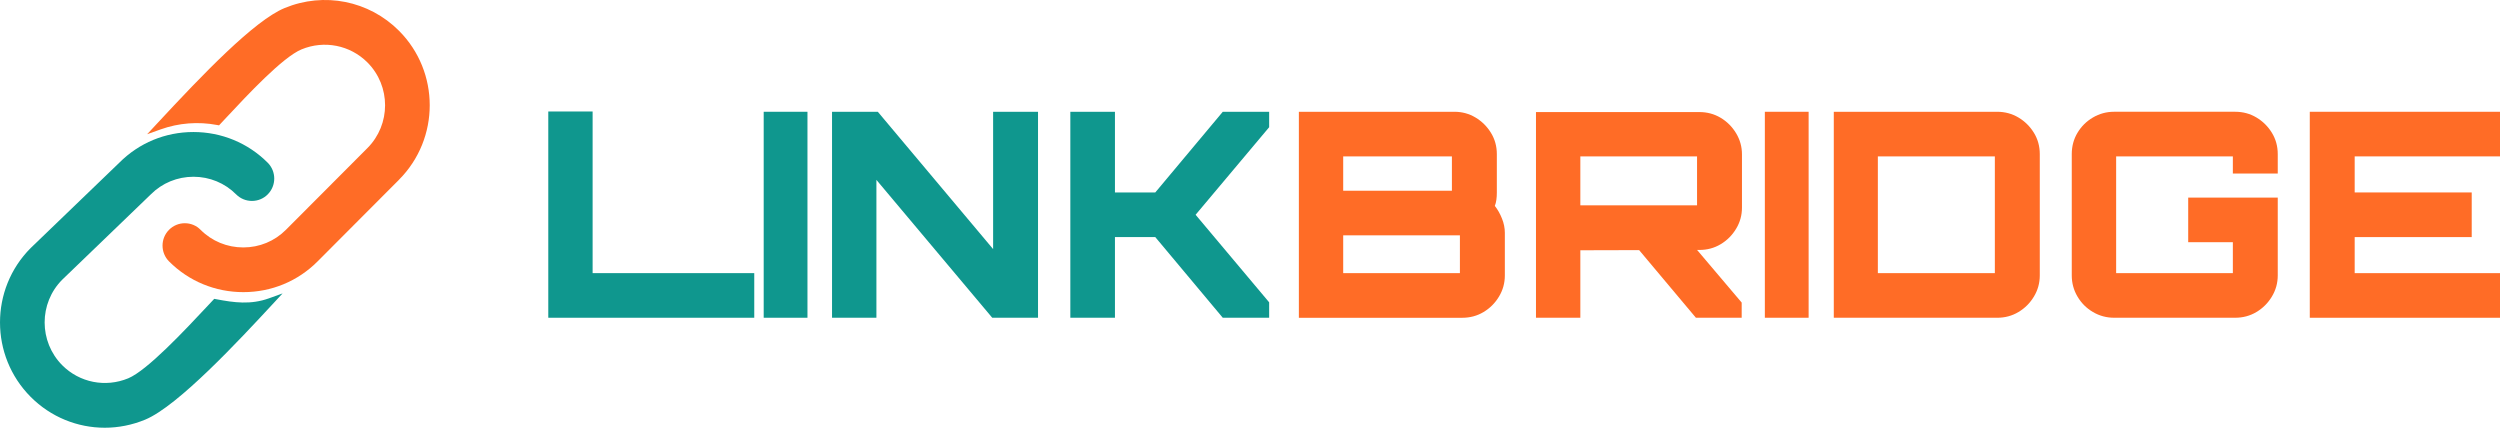
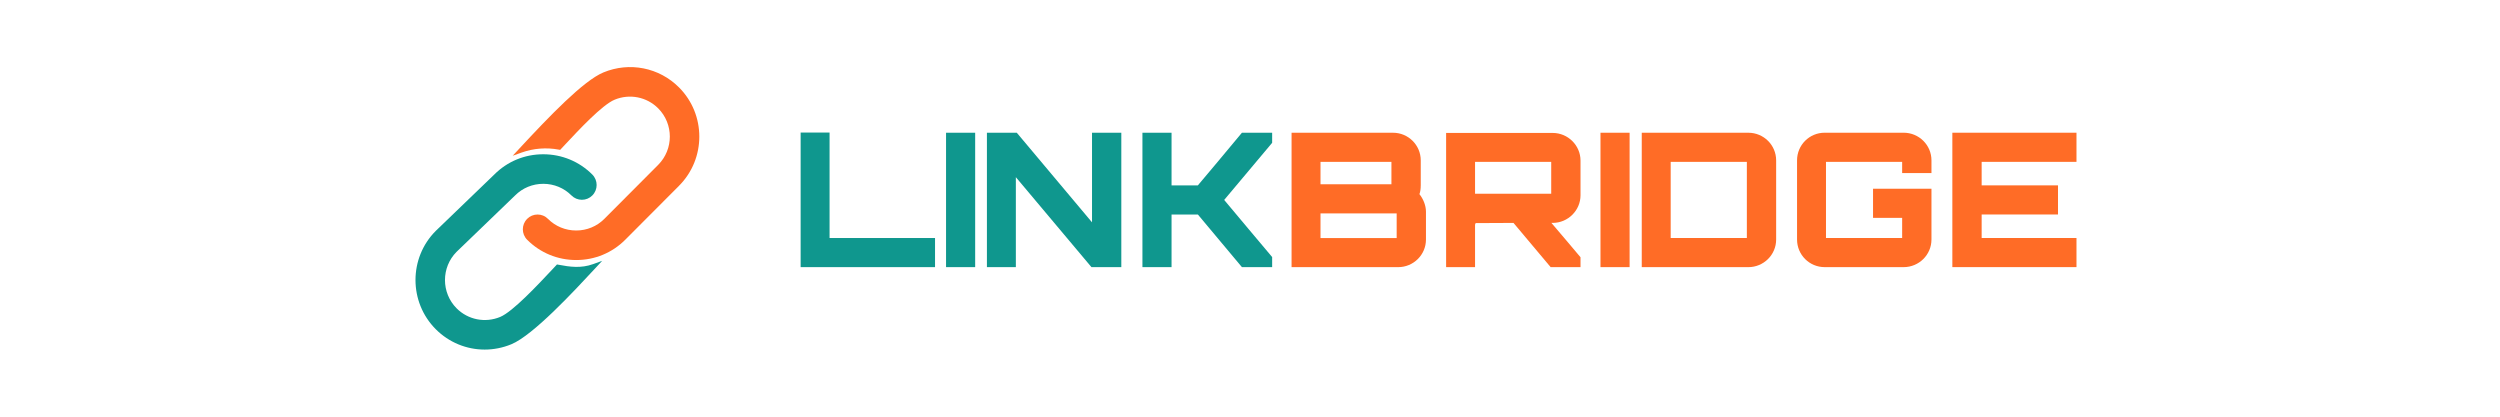
- <svg xmlns="http://www.w3.org/2000/svg" id="a" viewBox="0 0 1483.81 253.87">
-   <path d="m325.42,188.59v-122.42h26.31v95.94h95.94v26.48h-122.25Z" style="fill:#0f978e; stroke-width:0px;" />
-   <path d="m453.27,188.59v-122.25h25.98v122.25h-25.98Z" style="fill:#0f978e; stroke-width:0px;" />
-   <path d="m493.83,188.59v-122.25h27.17l68.44,81.5v-81.5h26.65v122.25h-27.17l-68.75-81.83v81.83h-26.33Z" style="fill:#0f978e; stroke-width:0px;" />
-   <path d="m635.27,188.59v-122.25h26.48v47.88h23.94l40.06-47.88h27.52v9.17l-43.65,51.96,43.65,51.96v9.17h-27.52l-40.06-47.88h-23.94v47.88h-26.48Z" style="fill:#0f978e; stroke-width:0px;" />
-   <path d="m167.7,174.17l-5.83,6.29c-19.61,21.14-56.14,60.51-75.71,68.61-7.79,3.22-15.94,4.8-23.98,4.8-16.19,0-32.04-6.33-43.96-18.3-24.29-24.38-24.29-64.02,0-88.37l52.59-50.63c11.69-11.74,27.32-18.21,43.98-18.21s32.38,6.47,44.11,18.23c5.16,5.18,5.16,13.6,0,18.78-2.48,2.51-5.83,3.89-9.36,3.89s-6.87-1.38-9.38-3.89c-6.73-6.74-15.73-10.46-25.32-10.46s-18.61,3.72-25.33,10.46l-52.57,50.63c-13.93,13.97-13.93,36.78.02,50.8,10.26,10.28,25.61,13.33,39.12,7.75,11.26-4.64,33.69-28.61,47.1-42.94l3.97-4.24,1.13.21c10.69,2.03,20.45,3.4,31.37-.52l8.06-2.91-.02.02Z" style="fill:#0f978e; stroke-width:0px;" />
-   <path d="m770.91,188.59v-122.25h92.35c4.53,0,8.69,1.14,12.48,3.4,3.79,2.27,6.84,5.29,9.17,9.08,2.33,3.79,3.5,8.01,3.5,12.65v22.92c0,1.47-.09,2.86-.27,4.17-.17,1.31-.47,2.52-.92,3.65,1.69,2.16,3.1,4.65,4.23,7.48,1.14,2.83,1.71,5.66,1.71,8.48v25.31c0,4.53-1.16,8.72-3.48,12.56-2.32,3.85-5.38,6.91-9.17,9.17-3.79,2.27-8.02,3.4-12.67,3.4h-96.94Zm26.31-26.48h69.27v-22.42h-69.27v22.42Zm0-48.92h64.52v-20.38h-64.52v20.38Z" style="fill:#ff6c26; stroke-width:0px;" />
-   <path d="m1006.56,188.59l-35.48-42.27h34.46l28.19,33.27v9h-27.17Zm-94.92,0v-122.08h96.96c4.64,0,8.85,1.14,12.65,3.4,3.79,2.27,6.84,5.32,9.17,9.17,2.32,3.85,3.48,8.04,3.48,12.56v31.58c0,4.53-1.16,8.72-3.48,12.56-2.32,3.85-5.38,6.91-9.17,9.17-3.79,2.27-8.01,3.4-12.65,3.4l-70.63.19v40.06h-26.33Zm26.33-66.73h69.27v-29.04h-69.27v29.04Z" style="fill:#ff6c26; stroke-width:0px;" />
-   <path d="m1047.48,188.59v-122.25h25.98v122.25h-25.98Z" style="fill:#ff6c26; stroke-width:0px;" />
-   <path d="m1088.4,188.59v-122.25h96.94c4.64,0,8.85,1.14,12.65,3.4,3.8,2.27,6.86,5.29,9.19,9.08,2.32,3.79,3.48,8.01,3.48,12.65v72c0,4.53-1.16,8.72-3.48,12.56-2.32,3.85-5.39,6.91-9.19,9.17-3.79,2.27-8.01,3.4-12.65,3.4h-96.94Zm26.15-26.48h69.44v-69.29h-69.44v69.29Z" style="fill:#ff6c26; stroke-width:0px;" />
-   <path d="m1254.79,188.59c-4.53,0-8.72-1.13-12.58-3.4-3.85-2.26-6.91-5.32-9.17-9.17-2.27-3.84-3.4-8.03-3.4-12.56v-72c0-4.64,1.13-8.85,3.4-12.65,2.26-3.79,5.32-6.82,9.17-9.08,3.86-2.26,8.05-3.4,12.58-3.4h71.81c4.64,0,8.85,1.14,12.65,3.4,3.79,2.27,6.84,5.29,9.17,9.08,2.32,3.79,3.48,8.01,3.48,12.65v11.54h-26.65v-10.19h-69.27v69.29h69.27v-18.35h-26.5v-26.48h53.15v46.19c0,4.53-1.16,8.72-3.48,12.56-2.32,3.85-5.38,6.91-9.17,9.17-3.79,2.27-8.01,3.4-12.65,3.4h-71.81Z" style="fill:#ff6c26; stroke-width:0px;" />
-   <path d="m1370.91,188.59v-122.25h112.9v26.48h-86.25v21.4h69.46v26.5h-69.46v21.4h86.25v26.48h-112.9Z" style="fill:#ff6c26; stroke-width:0px;" />
-   <path d="m236.86,106.64l-48.38,48.52c-11.71,11.76-27.36,18.23-44.03,18.23s-32.38-6.47-44.11-18.23c-5.16-5.18-5.16-13.6,0-18.78,2.51-2.51,5.83-3.89,9.36-3.89s6.87,1.38,9.35,3.91c6.73,6.74,15.73,10.46,25.34,10.46s18.59-3.72,25.31-10.46l48.38-48.52c13.97-14.02,13.97-36.8,0-50.82-10.28-10.28-25.63-13.33-39.12-7.75-11.14,4.59-32.1,27.05-44.64,40.48l-4.32,4.61-1.13-.21c-11.19-2.13-22.79-1.23-33.48,2.59l-8.06,2.89,5.83-6.27c27.19-29.29,57.73-61.16,75.73-68.61,23.43-9.71,50.1-4.41,67.94,13.49,24.29,24.35,24.31,63.99,0,88.37l.02-.02Z" style="fill:#ff6c26; stroke-width:0px;" />
+ <svg xmlns="http://www.w3.org/2000/svg" id="a" width="1500" height="250" viewBox="0 0 1500 250">
+   <path d="m361.26,156.54l-3.89,4.2c-13.09,14.12-37.48,40.4-50.55,45.81-5.2,2.15-10.64,3.2-16.01,3.2-10.81,0-21.39-4.23-29.35-12.22-16.22-16.28-16.22-42.75,0-59l35.11-33.81c7.81-7.84,18.24-12.16,29.37-12.16s21.62,4.32,29.45,12.17c3.45,3.46,3.45,9.08,0,12.54-1.66,1.68-3.89,2.6-6.25,2.6s-4.59-.92-6.26-2.6c-4.49-4.5-10.5-6.98-16.91-6.98s-12.43,2.48-16.91,6.98l-35.1,33.81c-9.3,9.33-9.3,24.56.01,33.92,6.85,6.86,17.1,8.9,26.12,5.17,7.52-3.1,22.49-19.1,31.45-28.67l2.65-2.83.75.14c7.14,1.36,13.65,2.27,20.95-.35l5.38-1.94h-.01s0,.01,0,.01Z" style="fill:#0f978e; stroke-width:0px;" />
+   <path d="m407.44,111.45l-32.3,32.4c-7.82,7.85-18.27,12.17-29.4,12.17s-21.62-4.32-29.45-12.17c-3.45-3.46-3.45-9.08,0-12.54,1.68-1.68,3.89-2.6,6.25-2.6s4.59.92,6.24,2.61c4.49,4.5,10.5,6.98,16.92,6.98s12.41-2.48,16.9-6.98l32.3-32.4c9.33-9.36,9.33-24.57,0-33.93-6.86-6.86-17.11-8.9-26.12-5.17-7.44,3.06-21.43,18.06-29.81,27.03l-2.88,3.08-.75-.14c-7.47-1.42-15.22-.82-22.35,1.73l-5.38,1.93,3.89-4.19c18.15-19.56,38.55-40.84,50.56-45.81,15.64-6.48,33.45-2.94,45.36,9.01,16.22,16.26,16.23,42.73,0,59h.01s0,0,0,0Z" style="fill:#ff6c26; stroke-width:0px;" />
+   <path d="m480.38,79.53h17.36v63.28h63.28v17.47h-80.64v-80.75Z" style="fill:#0f978e; stroke-width:0px;" />
+   <path d="m567.63,79.64h17.47v80.64h-17.47v-80.64Z" style="fill:#0f978e; stroke-width:0px;" />
+   <path d="m655.21,79.64h17.58v80.64h-17.92l-45.36-53.98v53.98h-17.36v-80.64h17.92l45.14,53.76v-53.76Z" style="fill:#0f978e; stroke-width:0px;" />
+   <path d="m763.29,79.64v6.05l-28.78,34.27c9.41,11.31,19.38,23.07,28.78,34.27v6.05h-18.14l-26.43-31.58h-15.79v31.58h-17.47v-80.64h17.47v31.58h15.79c3.36-3.92,6.72-7.95,10.08-11.98l16.35-19.6h18.14Z" style="fill:#0f978e; stroke-width:0px;" />
+   <path d="m852.44,111.34c0,1.9-.22,3.7-.78,5.15,2.24,2.8,3.92,6.72,3.92,10.53v16.69c0,9.18-7.5,16.58-16.69,16.58h-63.95v-80.64h60.93c9.07,0,16.58,7.39,16.58,16.58v15.12Zm-60.14-.78h42.56v-13.44h-42.56v13.44Zm0,32.26h45.7v-14.78h-45.7v14.78Z" style="fill:#ff6c26; stroke-width:0px;" />
+   <path d="m948.31,117.16c0,9.07-7.5,16.58-16.69,16.58h-.78c5.71,6.72,11.87,13.89,17.47,20.61v5.94h-17.92l-22.29-26.54-23.07.11c.22,0,.34.22.34.67,0,0-.22,0-.34-.11v25.87h-17.36v-80.53h63.95c9.18,0,16.69,7.5,16.69,16.58v20.83Zm-63.28-.9h45.7v-19.15h-45.7v19.15Z" style="fill:#ff6c26; stroke-width:0px;" />
+   <path d="m960.29,79.64h17.47v80.64h-17.47v-80.64Z" style="fill:#ff6c26; stroke-width:0px;" />
+   <path d="m1049,79.64c9.18,0,16.69,7.39,16.69,16.58v47.49c0,9.18-7.5,16.58-16.69,16.58h-63.95v-80.64h63.95Zm-46.59,63.17h45.7v-45.7h-45.7v45.7Z" style="fill:#ff6c26; stroke-width:0px;" />
+   <path d="m1158.87,103.83h-17.58v-6.72h-45.7v45.7h45.7v-12.1h-17.47v-17.47h35.06v30.46c0,9.18-7.5,16.58-16.69,16.58h-47.38c-9.18,0-16.58-7.39-16.58-16.58v-47.49c0-9.18,7.39-16.58,16.58-16.58h47.38c9.18,0,16.69,7.39,16.69,16.58v7.62Z" style="fill:#ff6c26; stroke-width:0px;" />
+   <path d="m1245.89,97.11h-56.9v14.11h45.81v17.47h-45.81v14.11h56.9v17.47h-74.48v-80.64h74.48v17.47Z" style="fill:#ff6c26; stroke-width:0px;" />
</svg>
